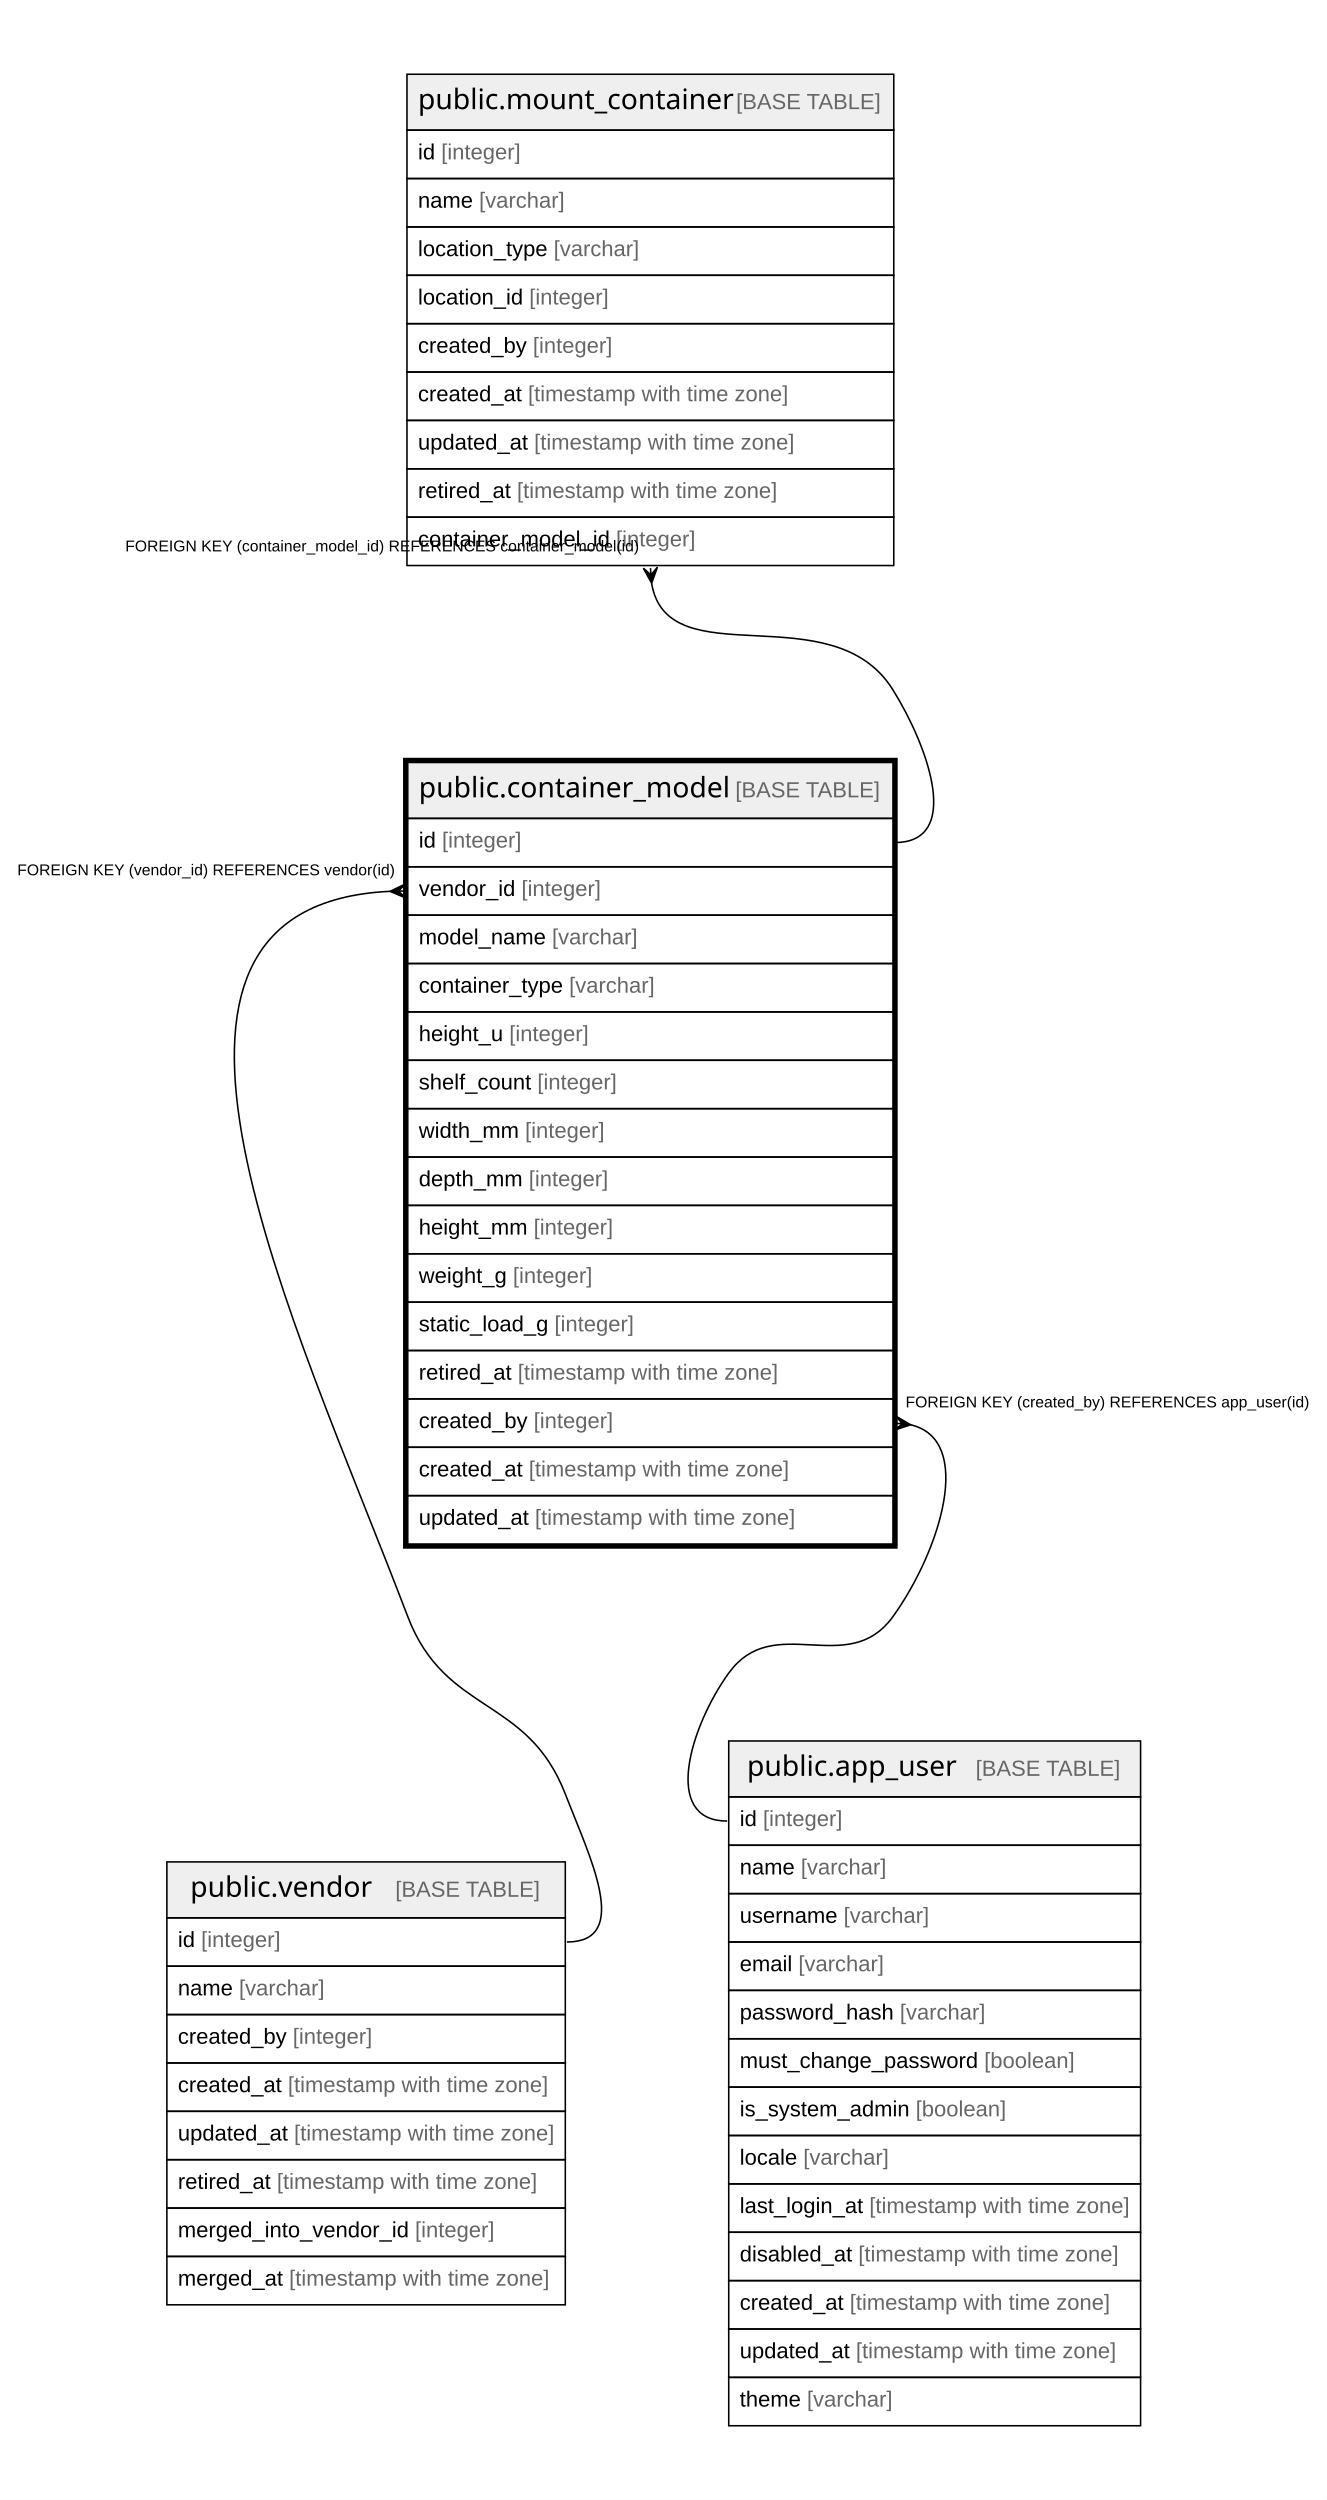
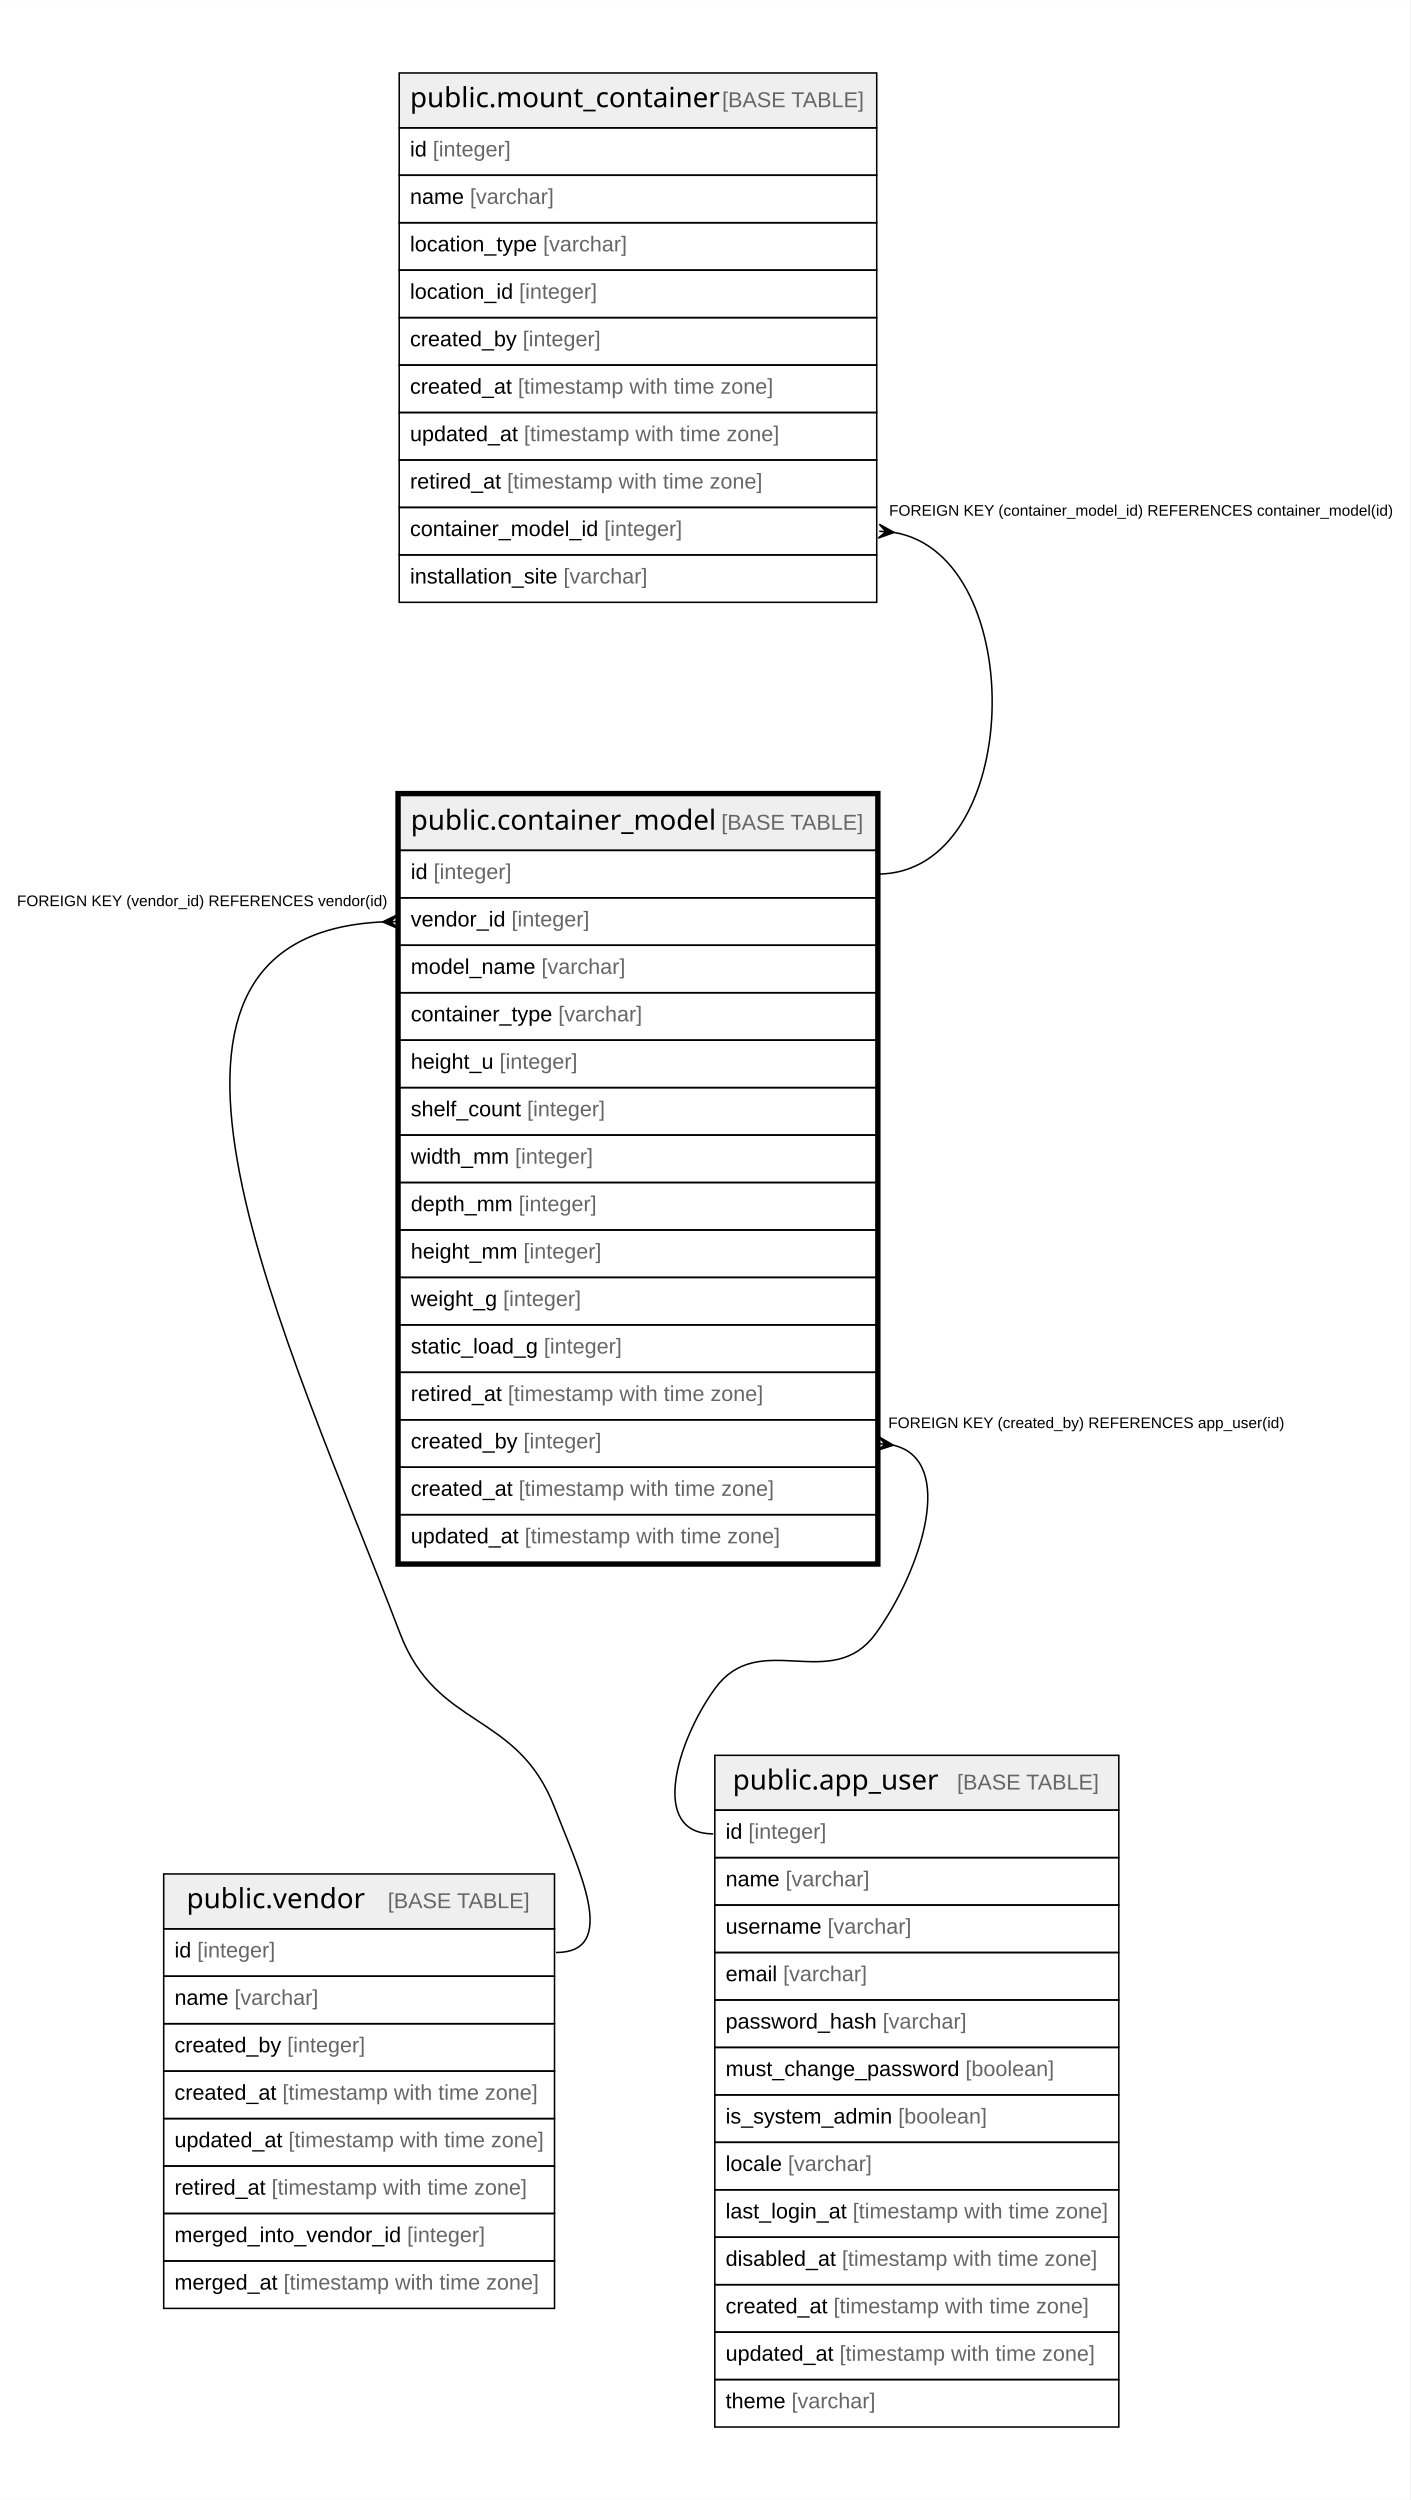
- <svg xmlns="http://www.w3.org/2000/svg" width="845pt" height="1592pt" viewBox="0.00 0.00 844.87 1591.60">
-   <g id="graph0" class="graph" transform="scale(1 1) rotate(0) translate(4 1587.6)">
-     <polygon fill="white" stroke="none" points="-4,4 -4,-1587.6 840.87,-1587.6 840.87,4 -4,4" />
+ <svg xmlns="http://www.w3.org/2000/svg" width="915pt" height="1622pt" viewBox="0.00 0.00 915.41 1622.40">
+   <g id="graph0" class="graph" transform="scale(1 1) rotate(0) translate(4 1618.4)">
+     <polygon fill="white" stroke="none" points="-4,4 -4,-1618.4 911.41,-1618.4 911.41,4 -4,4" />
    <g id="node1" class="node">
      <polygon fill="#efefef" stroke="none" points="255.62,-1066.6 255.62,-1102.2 564.56,-1102.2 564.56,-1066.6 255.62,-1066.6" />
      <polygon fill="none" stroke="black" points="255.62,-1066.6 255.62,-1102.2 564.56,-1102.2 564.56,-1066.6 255.62,-1066.6" />
      <text text-anchor="start" x="262.62" y="-1080" font-family="Arial Bold" font-size="18.00">public.container_model</text>
      <text text-anchor="start" x="433.07" y="-1080" font-family="Arial" font-size="14.00">    </text>
      <text text-anchor="start" x="464.19" y="-1080" font-family="Arial" font-size="14.00" fill="#666666">[BASE TABLE]</text>
      <polygon fill="none" stroke="black" points="255.62,-1035.8 255.62,-1066.6 564.56,-1066.6 564.56,-1035.8 255.62,-1035.8" />
      <text text-anchor="start" x="262.62" y="-1048" font-family="Arial" font-size="14.00">id </text>
      <text text-anchor="start" x="277.41" y="-1048" font-family="Arial" font-size="14.00" fill="#666666">[integer]</text>
      <polygon fill="none" stroke="black" points="255.62,-1005 255.62,-1035.8 564.56,-1035.8 564.56,-1005 255.62,-1005" />
      <text text-anchor="start" x="262.62" y="-1017.2" font-family="Arial" font-size="14.00">vendor_id </text>
      <text text-anchor="start" x="328" y="-1017.2" font-family="Arial" font-size="14.00" fill="#666666">[integer]</text>
      <polygon fill="none" stroke="black" points="255.62,-974.2 255.62,-1005 564.56,-1005 564.56,-974.2 255.62,-974.2" />
      <text text-anchor="start" x="262.62" y="-986.4" font-family="Arial" font-size="14.00">model_name </text>
      <text text-anchor="start" x="347.45" y="-986.4" font-family="Arial" font-size="14.00" fill="#666666">[varchar]</text>
      <polygon fill="none" stroke="black" points="255.62,-943.4 255.62,-974.2 564.56,-974.2 564.56,-943.4 255.62,-943.4" />
      <text text-anchor="start" x="262.62" y="-955.6" font-family="Arial" font-size="14.00">container_type </text>
      <text text-anchor="start" x="358.36" y="-955.6" font-family="Arial" font-size="14.00" fill="#666666">[varchar]</text>
      <polygon fill="none" stroke="black" points="255.62,-912.6 255.62,-943.4 564.56,-943.4 564.56,-912.6 255.62,-912.6" />
      <text text-anchor="start" x="262.62" y="-924.8" font-family="Arial" font-size="14.00">height_u </text>
      <text text-anchor="start" x="320.23" y="-924.8" font-family="Arial" font-size="14.00" fill="#666666">[integer]</text>
      <polygon fill="none" stroke="black" points="255.62,-881.8 255.62,-912.6 564.56,-912.6 564.56,-881.8 255.62,-881.8" />
      <text text-anchor="start" x="262.62" y="-894" font-family="Arial" font-size="14.00">shelf_count </text>
      <text text-anchor="start" x="338.12" y="-894" font-family="Arial" font-size="14.00" fill="#666666">[integer]</text>
      <polygon fill="none" stroke="black" points="255.62,-851 255.62,-881.8 564.56,-881.8 564.56,-851 255.62,-851" />
      <text text-anchor="start" x="262.62" y="-863.2" font-family="Arial" font-size="14.00">width_mm </text>
      <text text-anchor="start" x="330.31" y="-863.2" font-family="Arial" font-size="14.00" fill="#666666">[integer]</text>
      <polygon fill="none" stroke="black" points="255.62,-820.2 255.62,-851 564.56,-851 564.56,-820.2 255.62,-820.2" />
      <text text-anchor="start" x="262.62" y="-832.4" font-family="Arial" font-size="14.00">depth_mm </text>
      <text text-anchor="start" x="332.66" y="-832.4" font-family="Arial" font-size="14.00" fill="#666666">[integer]</text>
      <polygon fill="none" stroke="black" points="255.62,-789.4 255.62,-820.2 564.56,-820.2 564.56,-789.4 255.62,-789.4" />
      <text text-anchor="start" x="262.62" y="-801.6" font-family="Arial" font-size="14.00">height_mm </text>
      <text text-anchor="start" x="335.77" y="-801.6" font-family="Arial" font-size="14.00" fill="#666666">[integer]</text>
      <polygon fill="none" stroke="black" points="255.62,-758.6 255.62,-789.4 564.56,-789.4 564.56,-758.6 255.62,-758.6" />
      <text text-anchor="start" x="262.62" y="-770.8" font-family="Arial" font-size="14.00">weight_g </text>
      <text text-anchor="start" x="322.56" y="-770.8" font-family="Arial" font-size="14.00" fill="#666666">[integer]</text>
      <polygon fill="none" stroke="black" points="255.62,-727.8 255.62,-758.6 564.56,-758.6 564.56,-727.8 255.62,-727.8" />
      <text text-anchor="start" x="262.62" y="-740" font-family="Arial" font-size="14.00">static_load_g </text>
      <text text-anchor="start" x="349.02" y="-740" font-family="Arial" font-size="14.00" fill="#666666">[integer]</text>
      <polygon fill="none" stroke="black" points="255.62,-697 255.62,-727.8 564.56,-727.8 564.56,-697 255.62,-697" />
      <text text-anchor="start" x="262.62" y="-709.2" font-family="Arial" font-size="14.00">retired_at </text>
      <text text-anchor="start" x="325.66" y="-709.2" font-family="Arial" font-size="14.00" fill="#666666">[timestamp with time zone]</text>
      <polygon fill="none" stroke="black" points="255.62,-666.2 255.62,-697 564.56,-697 564.56,-666.2 255.62,-666.2" />
      <text text-anchor="start" x="262.62" y="-678.4" font-family="Arial" font-size="14.00">created_by </text>
      <text text-anchor="start" x="335.78" y="-678.4" font-family="Arial" font-size="14.00" fill="#666666">[integer]</text>
      <polygon fill="none" stroke="black" points="255.62,-635.4 255.62,-666.2 564.56,-666.2 564.56,-635.4 255.62,-635.4" />
      <text text-anchor="start" x="262.62" y="-647.6" font-family="Arial" font-size="14.00">created_at </text>
      <text text-anchor="start" x="332.67" y="-647.6" font-family="Arial" font-size="14.00" fill="#666666">[timestamp with time zone]</text>
      <polygon fill="none" stroke="black" points="255.62,-604.6 255.62,-635.4 564.56,-635.4 564.56,-604.6 255.62,-604.6" />
      <text text-anchor="start" x="262.62" y="-616.8" font-family="Arial" font-size="14.00">updated_at </text>
      <text text-anchor="start" x="336.58" y="-616.8" font-family="Arial" font-size="14.00" fill="#666666">[timestamp with time zone]</text>
      <polygon fill="none" stroke="black" stroke-width="3" points="254.12,-603.1 254.12,-1103.7 566.06,-1103.7 566.06,-603.1 254.12,-603.1" />
    </g>
    <g id="node3" class="node">
      <polygon fill="#efefef" stroke="none" points="102.25,-366.6 102.25,-402.2 355.93,-402.2 355.93,-366.6 102.25,-366.6" />
      <polygon fill="none" stroke="black" points="102.25,-366.6 102.25,-402.2 355.93,-402.2 355.93,-366.6 102.25,-366.6" />
      <text text-anchor="start" x="117.11" y="-380" font-family="Arial Bold" font-size="18.00">public.vendor</text>
      <text text-anchor="start" x="216.59" y="-380" font-family="Arial" font-size="14.00">    </text>
      <text text-anchor="start" x="247.7" y="-380" font-family="Arial" font-size="14.00" fill="#666666">[BASE TABLE]</text>
      <polygon fill="none" stroke="black" points="102.25,-335.8 102.25,-366.6 355.93,-366.6 355.93,-335.8 102.25,-335.8" />
      <text text-anchor="start" x="109.25" y="-348" font-family="Arial" font-size="14.00">id </text>
      <text text-anchor="start" x="124.04" y="-348" font-family="Arial" font-size="14.00" fill="#666666">[integer]</text>
      <polygon fill="none" stroke="black" points="102.25,-305 102.25,-335.8 355.93,-335.8 355.93,-305 102.25,-305" />
      <text text-anchor="start" x="109.25" y="-317.2" font-family="Arial" font-size="14.00">name </text>
      <text text-anchor="start" x="148.16" y="-317.2" font-family="Arial" font-size="14.00" fill="#666666">[varchar]</text>
      <polygon fill="none" stroke="black" points="102.25,-274.2 102.25,-305 355.93,-305 355.93,-274.2 102.25,-274.2" />
      <text text-anchor="start" x="109.25" y="-286.4" font-family="Arial" font-size="14.00">created_by </text>
      <text text-anchor="start" x="182.41" y="-286.4" font-family="Arial" font-size="14.00" fill="#666666">[integer]</text>
      <polygon fill="none" stroke="black" points="102.25,-243.4 102.25,-274.2 355.93,-274.2 355.93,-243.4 102.25,-243.4" />
      <text text-anchor="start" x="109.25" y="-255.6" font-family="Arial" font-size="14.00">created_at </text>
      <text text-anchor="start" x="179.3" y="-255.6" font-family="Arial" font-size="14.00" fill="#666666">[timestamp with time zone]</text>
      <polygon fill="none" stroke="black" points="102.25,-212.6 102.25,-243.4 355.93,-243.4 355.93,-212.6 102.25,-212.6" />
      <text text-anchor="start" x="109.25" y="-224.8" font-family="Arial" font-size="14.00">updated_at </text>
      <text text-anchor="start" x="183.21" y="-224.8" font-family="Arial" font-size="14.00" fill="#666666">[timestamp with time zone]</text>
      <polygon fill="none" stroke="black" points="102.25,-181.8 102.25,-212.6 355.93,-212.6 355.93,-181.8 102.25,-181.8" />
      <text text-anchor="start" x="109.25" y="-194" font-family="Arial" font-size="14.00">retired_at </text>
      <text text-anchor="start" x="172.29" y="-194" font-family="Arial" font-size="14.00" fill="#666666">[timestamp with time zone]</text>
      <polygon fill="none" stroke="black" points="102.25,-151 102.25,-181.8 355.93,-181.8 355.93,-151 102.25,-151" />
      <text text-anchor="start" x="109.25" y="-163.2" font-family="Arial" font-size="14.00">merged_into_vendor_id </text>
      <text text-anchor="start" x="260.24" y="-163.2" font-family="Arial" font-size="14.00" fill="#666666">[integer]</text>
      <polygon fill="none" stroke="black" points="102.25,-120.2 102.25,-151 355.93,-151 355.93,-120.2 102.25,-120.2" />
      <text text-anchor="start" x="109.25" y="-132.4" font-family="Arial" font-size="14.00">merged_at </text>
      <text text-anchor="start" x="180.07" y="-132.4" font-family="Arial" font-size="14.00" fill="#666666">[timestamp with time zone]</text>
    </g>
    <g id="edge2" class="edge">
      <path fill="none" stroke="black" d="M244.39,-1020.17C53.83,-1011.19 183.76,-747 255.62,-558.4 279.54,-495.65 331.76,-508.05 355.93,-445.4 371.01,-406.34 398.8,-351.2 356.93,-351.2" />
      <polygon fill="black" stroke="black" points="244.29,-1020.16 254.19,-1024.89 249.63,-1020.29 253.96,-1020.38 253.96,-1020.38 253.96,-1020.38 249.63,-1020.29 254.39,-1015.89 244.29,-1020.16" />
      <text text-anchor="start" x="7" y="-1030.4" font-family="Arial" font-size="10.00">FOREIGN KEY (vendor_id) REFERENCES vendor(id)</text>
    </g>
    <g id="node4" class="node">
      <polygon fill="#efefef" stroke="none" points="459.98,-443.6 459.98,-479.2 722.21,-479.2 722.21,-443.6 459.98,-443.6" />
      <polygon fill="none" stroke="black" points="459.98,-443.6 459.98,-479.2 722.21,-479.2 722.21,-443.6 459.98,-443.6" />
      <text text-anchor="start" x="471.61" y="-457" font-family="Arial Bold" font-size="18.00">public.app_user</text>
      <text text-anchor="start" x="586.08" y="-457" font-family="Arial" font-size="14.00">    </text>
      <text text-anchor="start" x="617.2" y="-457" font-family="Arial" font-size="14.00" fill="#666666">[BASE TABLE]</text>
      <polygon fill="none" stroke="black" points="459.98,-412.8 459.98,-443.6 722.21,-443.6 722.21,-412.8 459.98,-412.8" />
      <text text-anchor="start" x="466.98" y="-425" font-family="Arial" font-size="14.00">id </text>
      <text text-anchor="start" x="481.77" y="-425" font-family="Arial" font-size="14.00" fill="#666666">[integer]</text>
      <polygon fill="none" stroke="black" points="459.98,-382 459.98,-412.8 722.21,-412.8 722.21,-382 459.98,-382" />
      <text text-anchor="start" x="466.98" y="-394.2" font-family="Arial" font-size="14.00">name </text>
      <text text-anchor="start" x="505.89" y="-394.2" font-family="Arial" font-size="14.00" fill="#666666">[varchar]</text>
      <polygon fill="none" stroke="black" points="459.98,-351.2 459.98,-382 722.21,-382 722.21,-351.2 459.98,-351.2" />
      <text text-anchor="start" x="466.98" y="-363.4" font-family="Arial" font-size="14.00">username </text>
      <text text-anchor="start" x="533.12" y="-363.4" font-family="Arial" font-size="14.00" fill="#666666">[varchar]</text>
      <polygon fill="none" stroke="black" points="459.98,-320.4 459.98,-351.2 722.21,-351.2 722.21,-320.4 459.98,-320.4" />
      <text text-anchor="start" x="466.98" y="-332.6" font-family="Arial" font-size="14.00">email </text>
      <text text-anchor="start" x="504.32" y="-332.6" font-family="Arial" font-size="14.00" fill="#666666">[varchar]</text>
      <polygon fill="none" stroke="black" points="459.98,-289.6 459.98,-320.4 722.21,-320.4 722.21,-289.6 459.98,-289.6" />
      <text text-anchor="start" x="466.98" y="-301.8" font-family="Arial" font-size="14.00">password_hash </text>
      <text text-anchor="start" x="568.93" y="-301.8" font-family="Arial" font-size="14.00" fill="#666666">[varchar]</text>
      <polygon fill="none" stroke="black" points="459.98,-258.8 459.98,-289.6 722.21,-289.6 722.21,-258.8 459.98,-258.8" />
      <text text-anchor="start" x="466.98" y="-271" font-family="Arial" font-size="14.00">must_change_password </text>
      <text text-anchor="start" x="622.63" y="-271" font-family="Arial" font-size="14.00" fill="#666666">[boolean]</text>
      <polygon fill="none" stroke="black" points="459.98,-228 459.98,-258.8 722.21,-258.8 722.21,-228 459.98,-228" />
      <text text-anchor="start" x="466.98" y="-240.2" font-family="Arial" font-size="14.00">is_system_admin </text>
      <text text-anchor="start" x="579.02" y="-240.2" font-family="Arial" font-size="14.00" fill="#666666">[boolean]</text>
      <polygon fill="none" stroke="black" points="459.98,-197.2 459.98,-228 722.21,-228 722.21,-197.2 459.98,-197.2" />
      <text text-anchor="start" x="466.98" y="-209.4" font-family="Arial" font-size="14.00">locale </text>
      <text text-anchor="start" x="507.45" y="-209.4" font-family="Arial" font-size="14.00" fill="#666666">[varchar]</text>
      <polygon fill="none" stroke="black" points="459.98,-166.4 459.98,-197.2 722.21,-197.2 722.21,-166.4 459.98,-166.4" />
      <text text-anchor="start" x="466.98" y="-178.6" font-family="Arial" font-size="14.00">last_login_at </text>
      <text text-anchor="start" x="549.48" y="-178.6" font-family="Arial" font-size="14.00" fill="#666666">[timestamp with time zone]</text>
      <polygon fill="none" stroke="black" points="459.98,-135.6 459.98,-166.4 722.21,-166.4 722.21,-135.6 459.98,-135.6" />
      <text text-anchor="start" x="466.98" y="-147.8" font-family="Arial" font-size="14.00">disabled_at </text>
      <text text-anchor="start" x="542.48" y="-147.8" font-family="Arial" font-size="14.00" fill="#666666">[timestamp with time zone]</text>
      <polygon fill="none" stroke="black" points="459.98,-104.8 459.98,-135.6 722.21,-135.6 722.21,-104.8 459.98,-104.8" />
      <text text-anchor="start" x="466.98" y="-117" font-family="Arial" font-size="14.00">created_at </text>
      <text text-anchor="start" x="537.03" y="-117" font-family="Arial" font-size="14.00" fill="#666666">[timestamp with time zone]</text>
      <polygon fill="none" stroke="black" points="459.98,-74 459.98,-104.8 722.21,-104.8 722.21,-74 459.98,-74" />
      <text text-anchor="start" x="466.98" y="-86.2" font-family="Arial" font-size="14.00">updated_at </text>
      <text text-anchor="start" x="540.94" y="-86.2" font-family="Arial" font-size="14.00" fill="#666666">[timestamp with time zone]</text>
      <polygon fill="none" stroke="black" points="459.98,-43.2 459.98,-74 722.21,-74 722.21,-43.2 459.98,-43.2" />
      <text text-anchor="start" x="466.98" y="-55.4" font-family="Arial" font-size="14.00">theme </text>
      <text text-anchor="start" x="509.78" y="-55.4" font-family="Arial" font-size="14.00" fill="#666666">[varchar]</text>
    </g>
    <g id="edge3" class="edge">
      <path fill="none" stroke="black" d="M575.71,-680.53C617.03,-670.99 594.35,-599.81 564.56,-558.4 535.85,-518.5 488.74,-562.27 459.98,-522.4 435.48,-488.44 417.11,-428.2 458.98,-428.2" />
      <polygon fill="black" stroke="black" points="575.84,-680.52 565.42,-677.09 570.53,-681.08 566.23,-681.53 566.23,-681.53 566.23,-681.53 570.53,-681.08 566.36,-686.04 575.84,-680.52" />
      <text text-anchor="start" x="572.56" y="-691.6" font-family="Arial" font-size="10.00">FOREIGN KEY (created_by) REFERENCES app_user(id)</text>
    </g>
    <g id="node2" class="node">
-       <polygon fill="#efefef" stroke="none" points="255.12,-1504.8 255.12,-1540.4 565.07,-1540.4 565.07,-1504.8 255.12,-1504.8" />
-       <polygon fill="none" stroke="black" points="255.12,-1504.8 255.12,-1540.4 565.07,-1540.4 565.07,-1504.8 255.12,-1504.8" />
-       <text text-anchor="start" x="262.12" y="-1518.2" font-family="Arial Bold" font-size="18.00">public.mount_container</text>
-       <text text-anchor="start" x="433.58" y="-1518.2" font-family="Arial" font-size="14.00">    </text>
-       <text text-anchor="start" x="464.69" y="-1518.2" font-family="Arial" font-size="14.00" fill="#666666">[BASE TABLE]</text>
+       <polygon fill="#efefef" stroke="none" points="255.12,-1535.6 255.12,-1571.2 565.07,-1571.2 565.07,-1535.6 255.12,-1535.6" />
+       <polygon fill="none" stroke="black" points="255.12,-1535.6 255.12,-1571.2 565.07,-1571.2 565.07,-1535.6 255.12,-1535.6" />
+       <text text-anchor="start" x="262.12" y="-1549" font-family="Arial Bold" font-size="18.00">public.mount_container</text>
+       <text text-anchor="start" x="433.58" y="-1549" font-family="Arial" font-size="14.00">    </text>
+       <text text-anchor="start" x="464.69" y="-1549" font-family="Arial" font-size="14.00" fill="#666666">[BASE TABLE]</text>
+       <polygon fill="none" stroke="black" points="255.12,-1504.8 255.12,-1535.6 565.07,-1535.6 565.07,-1504.8 255.12,-1504.8" />
+       <text text-anchor="start" x="262.12" y="-1517" font-family="Arial" font-size="14.00">id </text>
+       <text text-anchor="start" x="276.91" y="-1517" font-family="Arial" font-size="14.00" fill="#666666">[integer]</text>
      <polygon fill="none" stroke="black" points="255.12,-1474 255.12,-1504.8 565.07,-1504.8 565.07,-1474 255.12,-1474" />
-       <text text-anchor="start" x="262.12" y="-1486.2" font-family="Arial" font-size="14.00">id </text>
-       <text text-anchor="start" x="276.91" y="-1486.2" font-family="Arial" font-size="14.00" fill="#666666">[integer]</text>
+       <text text-anchor="start" x="262.12" y="-1486.2" font-family="Arial" font-size="14.00">name </text>
+       <text text-anchor="start" x="301.03" y="-1486.2" font-family="Arial" font-size="14.00" fill="#666666">[varchar]</text>
      <polygon fill="none" stroke="black" points="255.12,-1443.2 255.12,-1474 565.07,-1474 565.07,-1443.2 255.12,-1443.2" />
-       <text text-anchor="start" x="262.12" y="-1455.4" font-family="Arial" font-size="14.00">name </text>
-       <text text-anchor="start" x="301.03" y="-1455.4" font-family="Arial" font-size="14.00" fill="#666666">[varchar]</text>
+       <text text-anchor="start" x="262.12" y="-1455.4" font-family="Arial" font-size="14.00">location_type </text>
+       <text text-anchor="start" x="348.51" y="-1455.4" font-family="Arial" font-size="14.00" fill="#666666">[varchar]</text>
      <polygon fill="none" stroke="black" points="255.12,-1412.4 255.12,-1443.2 565.07,-1443.2 565.07,-1412.4 255.12,-1412.4" />
-       <text text-anchor="start" x="262.12" y="-1424.6" font-family="Arial" font-size="14.00">location_type </text>
-       <text text-anchor="start" x="348.51" y="-1424.6" font-family="Arial" font-size="14.00" fill="#666666">[varchar]</text>
+       <text text-anchor="start" x="262.12" y="-1424.6" font-family="Arial" font-size="14.00">location_id </text>
+       <text text-anchor="start" x="332.95" y="-1424.6" font-family="Arial" font-size="14.00" fill="#666666">[integer]</text>
      <polygon fill="none" stroke="black" points="255.12,-1381.6 255.12,-1412.4 565.07,-1412.4 565.07,-1381.6 255.12,-1381.6" />
-       <text text-anchor="start" x="262.12" y="-1393.8" font-family="Arial" font-size="14.00">location_id </text>
-       <text text-anchor="start" x="332.95" y="-1393.8" font-family="Arial" font-size="14.00" fill="#666666">[integer]</text>
+       <text text-anchor="start" x="262.12" y="-1393.8" font-family="Arial" font-size="14.00">created_by </text>
+       <text text-anchor="start" x="335.28" y="-1393.8" font-family="Arial" font-size="14.00" fill="#666666">[integer]</text>
      <polygon fill="none" stroke="black" points="255.12,-1350.8 255.12,-1381.6 565.07,-1381.6 565.07,-1350.8 255.12,-1350.8" />
-       <text text-anchor="start" x="262.12" y="-1363" font-family="Arial" font-size="14.00">created_by </text>
-       <text text-anchor="start" x="335.28" y="-1363" font-family="Arial" font-size="14.00" fill="#666666">[integer]</text>
+       <text text-anchor="start" x="262.12" y="-1363" font-family="Arial" font-size="14.00">created_at </text>
+       <text text-anchor="start" x="332.17" y="-1363" font-family="Arial" font-size="14.00" fill="#666666">[timestamp with time zone]</text>
      <polygon fill="none" stroke="black" points="255.12,-1320 255.12,-1350.8 565.07,-1350.8 565.07,-1320 255.12,-1320" />
-       <text text-anchor="start" x="262.12" y="-1332.2" font-family="Arial" font-size="14.00">created_at </text>
-       <text text-anchor="start" x="332.17" y="-1332.2" font-family="Arial" font-size="14.00" fill="#666666">[timestamp with time zone]</text>
+       <text text-anchor="start" x="262.12" y="-1332.2" font-family="Arial" font-size="14.00">updated_at </text>
+       <text text-anchor="start" x="336.08" y="-1332.2" font-family="Arial" font-size="14.00" fill="#666666">[timestamp with time zone]</text>
      <polygon fill="none" stroke="black" points="255.12,-1289.2 255.12,-1320 565.07,-1320 565.07,-1289.2 255.12,-1289.2" />
-       <text text-anchor="start" x="262.12" y="-1301.4" font-family="Arial" font-size="14.00">updated_at </text>
-       <text text-anchor="start" x="336.08" y="-1301.4" font-family="Arial" font-size="14.00" fill="#666666">[timestamp with time zone]</text>
+       <text text-anchor="start" x="262.12" y="-1301.4" font-family="Arial" font-size="14.00">retired_at </text>
+       <text text-anchor="start" x="325.15" y="-1301.4" font-family="Arial" font-size="14.00" fill="#666666">[timestamp with time zone]</text>
      <polygon fill="none" stroke="black" points="255.12,-1258.4 255.12,-1289.2 565.07,-1289.2 565.07,-1258.4 255.12,-1258.4" />
-       <text text-anchor="start" x="262.12" y="-1270.6" font-family="Arial" font-size="14.00">retired_at </text>
-       <text text-anchor="start" x="325.15" y="-1270.6" font-family="Arial" font-size="14.00" fill="#666666">[timestamp with time zone]</text>
+       <text text-anchor="start" x="262.12" y="-1270.6" font-family="Arial" font-size="14.00">container_model_id </text>
+       <text text-anchor="start" x="388.2" y="-1270.6" font-family="Arial" font-size="14.00" fill="#666666">[integer]</text>
      <polygon fill="none" stroke="black" points="255.12,-1227.6 255.12,-1258.4 565.07,-1258.4 565.07,-1227.6 255.12,-1227.6" />
-       <text text-anchor="start" x="262.12" y="-1239.8" font-family="Arial" font-size="14.00">container_model_id </text>
-       <text text-anchor="start" x="388.2" y="-1239.8" font-family="Arial" font-size="14.00" fill="#666666">[integer]</text>
+       <text text-anchor="start" x="262.12" y="-1239.8" font-family="Arial" font-size="14.00">installation_site </text>
+       <text text-anchor="start" x="361.73" y="-1239.8" font-family="Arial" font-size="14.00" fill="#666666">[varchar]</text>
    </g>
    <g id="edge1" class="edge">
-       <path fill="none" stroke="black" d="M410.89,-1216.31C421.04,-1155.6 525.92,-1210.56 564.56,-1148.4 587.37,-1111.71 608.76,-1051.2 565.56,-1051.2" />
-       <polygon fill="black" stroke="black" points="410.89,-1216.3 405.63,-1225.92 410.48,-1221.61 410.14,-1225.93 410.14,-1225.93 410.14,-1225.93 410.48,-1221.61 414.61,-1226.61 410.89,-1216.3" />
-       <text text-anchor="start" x="75.75" y="-1236.6" font-family="Arial" font-size="10.00">FOREIGN KEY (container_model_id) REFERENCES container_model(id)</text>
+       <path fill="none" stroke="black" d="M576.4,-1272.95C664.83,-1258 660.92,-1051.2 565.56,-1051.2" />
+       <polygon fill="black" stroke="black" points="576.37,-1272.95 566.03,-1269.29 571.05,-1273.39 566.73,-1273.75 566.73,-1273.75 566.73,-1273.75 571.05,-1273.39 566.77,-1278.26 576.37,-1272.95" />
+       <text text-anchor="start" x="573.07" y="-1283.8" font-family="Arial" font-size="10.00">FOREIGN KEY (container_model_id) REFERENCES container_model(id)</text>
    </g>
  </g>
</svg>
